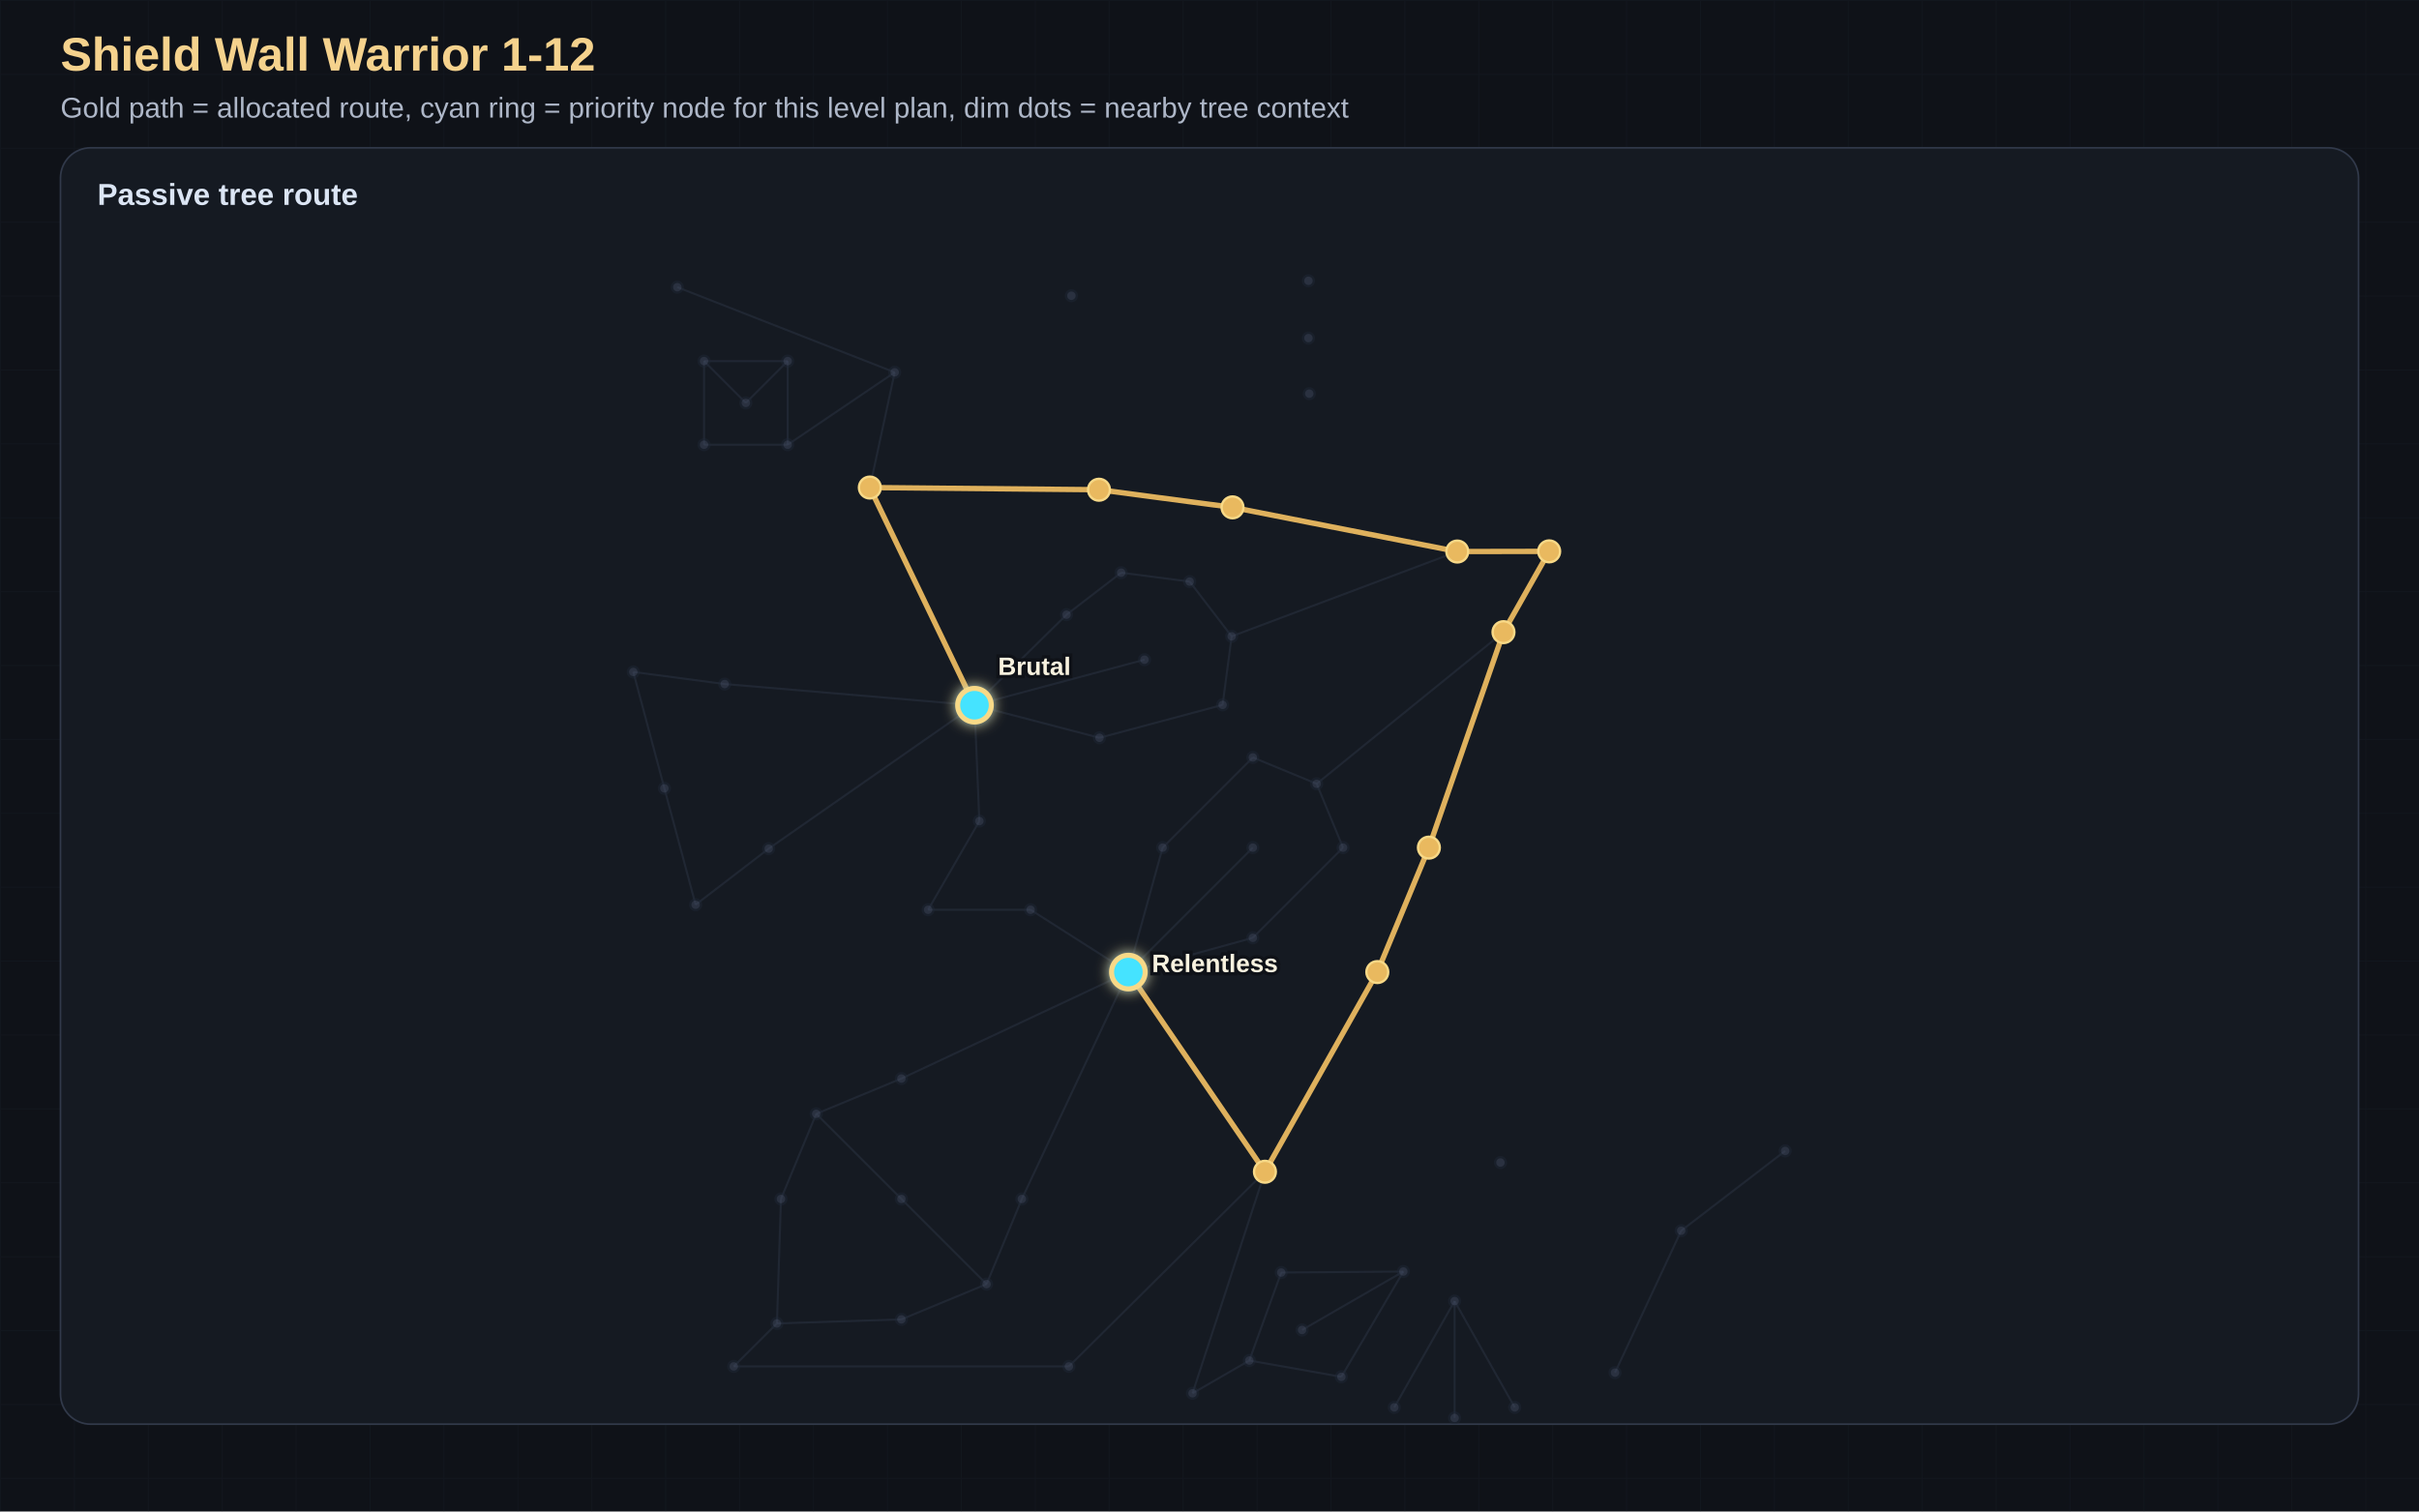
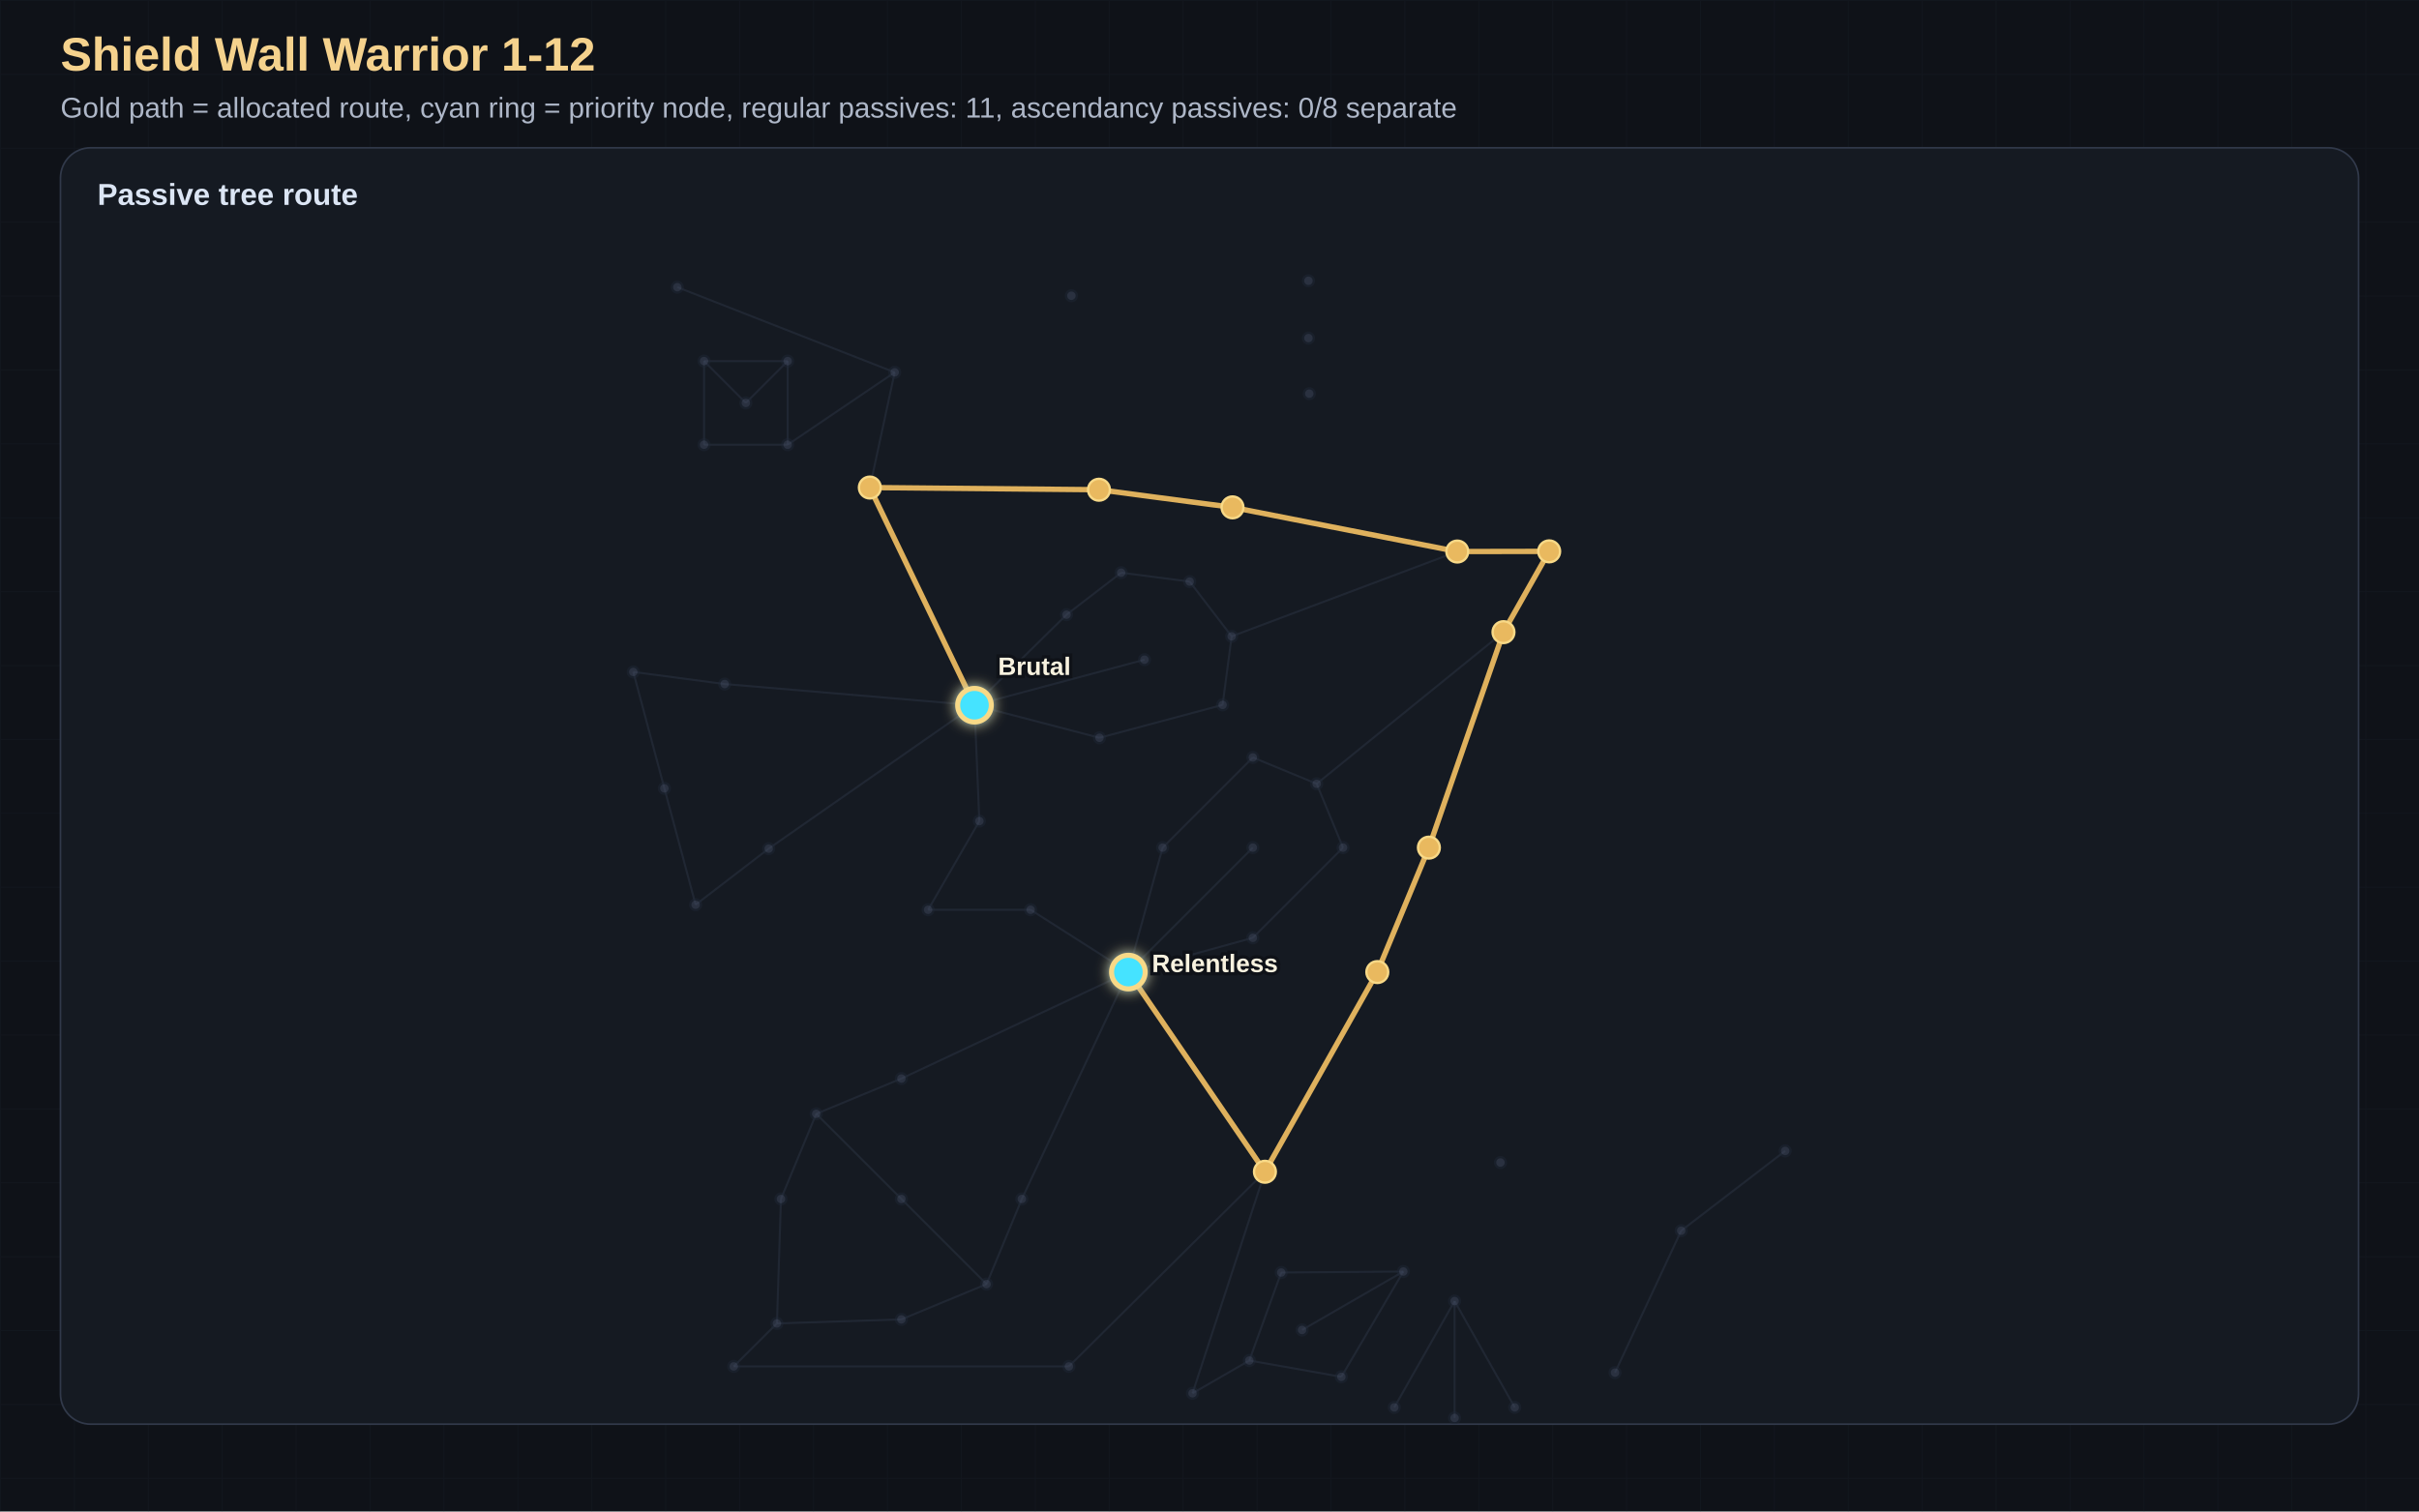
<svg xmlns="http://www.w3.org/2000/svg" width="1440" height="900" viewBox="0 0 1440 900" role="img" aria-label="Shield Wall Warrior 1-12 selected passive tree nodes">
  <defs>
    <pattern id="grid" width="44" height="44" patternUnits="userSpaceOnUse">
      <path d="M 44 0 L 0 0 0 44" fill="none" stroke="#263040" stroke-width="1" />
    </pattern>
    <filter id="glow" x="-80%" y="-80%" width="260%" height="260%">
      <feGaussianBlur stdDeviation="4" result="blur" />
      <feMerge>
        <feMergeNode in="blur" />
        <feMergeNode in="SourceGraphic" />
      </feMerge>
    </filter>
  </defs>
  <rect width="100%" height="100%" fill="#0f1218" />
  <rect x="0" y="0" width="100%" height="100%" fill="url(#grid)" opacity="0.16" />
  <text x="36" y="42" fill="#f5d28d" font-family="Segoe UI, Arial, sans-serif" font-size="28" font-weight="700">Shield Wall Warrior 1-12</text>
-   <text x="36" y="70" fill="#aeb7c8" font-family="Segoe UI, Arial, sans-serif" font-size="17">Gold path = allocated route, cyan ring = priority node for this level plan, dim dots = nearby tree context</text>
+   <text x="36" y="70" fill="#aeb7c8" font-family="Segoe UI, Arial, sans-serif" font-size="17">Gold path = allocated route, cyan ring = priority node, regular passives: 11, ascendancy passives: 0/8 separate</text>
  <g>
    <clipPath id="pane-0">
      <rect x="36" y="140" width="1368" height="708" rx="14" />
    </clipPath>
    <rect x="36" y="88" width="1368" height="760" rx="18" fill="#151a22" stroke="#31394a" />
    <text x="58" y="122" fill="#dbe5f4" font-family="Segoe UI, Arial, sans-serif" font-size="18" font-weight="700">Passive tree route</text>
    <g clip-path="url(#pane-0)">
      <line x1="922.2" y1="328.3" x2="867.5" y2="328.4" stroke="#e9b95f" stroke-width="3.2" opacity="0.95" />
      <line x1="922.2" y1="328.3" x2="895.0" y2="376.4" stroke="#e9b95f" stroke-width="3.2" opacity="0.95" />
      <line x1="867.5" y1="328.4" x2="733.7" y2="302.1" stroke="#e9b95f" stroke-width="3.2" opacity="0.95" />
      <line x1="867.5" y1="328.4" x2="733.2" y2="378.9" stroke="#30394a" stroke-width="1.2" opacity="0.42" />
      <line x1="733.7" y1="302.1" x2="654.2" y2="291.6" stroke="#e9b95f" stroke-width="3.2" opacity="0.95" />
      <line x1="654.2" y1="291.6" x2="517.8" y2="290.3" stroke="#e9b95f" stroke-width="3.2" opacity="0.95" />
      <line x1="517.8" y1="290.3" x2="532.6" y2="221.7" stroke="#30394a" stroke-width="1.2" opacity="0.42" />
      <line x1="517.8" y1="290.3" x2="580.1" y2="419.9" stroke="#e9b95f" stroke-width="3.2" opacity="0.95" />
      <line x1="580.1" y1="419.9" x2="654.5" y2="439.3" stroke="#30394a" stroke-width="1.2" opacity="0.42" />
      <line x1="580.1" y1="419.9" x2="681.3" y2="392.8" stroke="#30394a" stroke-width="1.2" opacity="0.42" />
      <line x1="580.1" y1="419.9" x2="583.0" y2="488.9" stroke="#30394a" stroke-width="1.2" opacity="0.42" />
      <line x1="580.1" y1="419.9" x2="457.6" y2="505.3" stroke="#30394a" stroke-width="1.2" opacity="0.42" />
      <line x1="580.1" y1="419.9" x2="431.4" y2="407.3" stroke="#30394a" stroke-width="1.2" opacity="0.42" />
      <line x1="580.1" y1="419.9" x2="634.9" y2="366.0" stroke="#30394a" stroke-width="1.2" opacity="0.42" />
      <line x1="895.0" y1="376.4" x2="850.6" y2="504.7" stroke="#e9b95f" stroke-width="3.2" opacity="0.95" />
      <line x1="895.0" y1="376.4" x2="783.8" y2="466.7" stroke="#30394a" stroke-width="1.2" opacity="0.42" />
      <line x1="850.6" y1="504.7" x2="819.9" y2="578.8" stroke="#e9b95f" stroke-width="3.2" opacity="0.95" />
      <line x1="819.9" y1="578.8" x2="753.0" y2="697.7" stroke="#e9b95f" stroke-width="3.2" opacity="0.95" />
      <line x1="753.0" y1="697.7" x2="636.3" y2="813.6" stroke="#30394a" stroke-width="1.2" opacity="0.42" />
      <line x1="753.0" y1="697.7" x2="671.7" y2="578.8" stroke="#e9b95f" stroke-width="3.2" opacity="0.95" />
      <line x1="753.0" y1="697.7" x2="709.9" y2="829.6" stroke="#30394a" stroke-width="1.2" opacity="0.42" />
      <line x1="671.7" y1="578.8" x2="692.1" y2="504.7" stroke="#30394a" stroke-width="1.2" opacity="0.42" />
      <line x1="671.7" y1="578.8" x2="536.6" y2="642.2" stroke="#30394a" stroke-width="1.2" opacity="0.42" />
      <line x1="671.7" y1="578.8" x2="745.8" y2="504.7" stroke="#30394a" stroke-width="1.2" opacity="0.42" />
      <line x1="671.7" y1="578.8" x2="608.3" y2="713.9" stroke="#30394a" stroke-width="1.2" opacity="0.42" />
      <line x1="671.7" y1="578.8" x2="613.5" y2="541.7" stroke="#30394a" stroke-width="1.2" opacity="0.42" />
      <line x1="671.7" y1="578.8" x2="745.8" y2="558.4" stroke="#30394a" stroke-width="1.2" opacity="0.42" />
      <line x1="783.8" y1="466.7" x2="799.5" y2="504.7" stroke="#30394a" stroke-width="1.2" opacity="0.42" />
      <line x1="783.8" y1="466.7" x2="745.8" y2="451.0" stroke="#30394a" stroke-width="1.2" opacity="0.42" />
      <line x1="745.8" y1="451.0" x2="692.1" y2="504.7" stroke="#30394a" stroke-width="1.2" opacity="0.42" />
      <line x1="532.6" y1="221.7" x2="403.2" y2="171.0" stroke="#30394a" stroke-width="1.2" opacity="0.42" />
      <line x1="532.6" y1="221.7" x2="468.9" y2="264.8" stroke="#30394a" stroke-width="1.2" opacity="0.42" />
      <line x1="583.0" y1="488.9" x2="552.5" y2="541.7" stroke="#30394a" stroke-width="1.2" opacity="0.42" />
      <line x1="654.5" y1="439.3" x2="727.8" y2="419.7" stroke="#30394a" stroke-width="1.2" opacity="0.42" />
      <line x1="709.9" y1="829.6" x2="743.7" y2="810.1" stroke="#30394a" stroke-width="1.2" opacity="0.42" />
      <line x1="835.4" y1="757.1" x2="762.7" y2="757.7" stroke="#30394a" stroke-width="1.2" opacity="0.42" />
      <line x1="835.4" y1="757.1" x2="798.5" y2="819.8" stroke="#30394a" stroke-width="1.2" opacity="0.42" />
      <line x1="835.4" y1="757.1" x2="775.1" y2="791.9" stroke="#30394a" stroke-width="1.2" opacity="0.42" />
      <line x1="536.6" y1="642.2" x2="485.9" y2="663.2" stroke="#30394a" stroke-width="1.2" opacity="0.42" />
      <line x1="608.3" y1="713.9" x2="587.3" y2="764.6" stroke="#30394a" stroke-width="1.2" opacity="0.42" />
      <line x1="762.7" y1="757.7" x2="743.7" y2="810.1" stroke="#30394a" stroke-width="1.2" opacity="0.42" />
      <line x1="865.9" y1="844.3" x2="865.9" y2="774.7" stroke="#30394a" stroke-width="1.2" opacity="0.42" />
      <line x1="798.5" y1="819.8" x2="743.7" y2="810.1" stroke="#30394a" stroke-width="1.2" opacity="0.42" />
      <line x1="613.5" y1="541.7" x2="552.5" y2="541.7" stroke="#30394a" stroke-width="1.2" opacity="0.42" />
      <line x1="961.4" y1="817.3" x2="1000.8" y2="732.8" stroke="#30394a" stroke-width="1.2" opacity="0.42" />
      <line x1="395.5" y1="469.4" x2="414.1" y2="538.7" stroke="#30394a" stroke-width="1.2" opacity="0.42" />
      <line x1="395.5" y1="469.4" x2="377.0" y2="400.1" stroke="#30394a" stroke-width="1.2" opacity="0.42" />
      <line x1="419.1" y1="215.0" x2="468.9" y2="215.0" stroke="#30394a" stroke-width="1.2" opacity="0.42" />
      <line x1="419.1" y1="215.0" x2="444.0" y2="239.9" stroke="#30394a" stroke-width="1.2" opacity="0.42" />
      <line x1="419.1" y1="215.0" x2="419.1" y2="264.8" stroke="#30394a" stroke-width="1.2" opacity="0.42" />
      <line x1="708.2" y1="346.3" x2="667.4" y2="341.0" stroke="#30394a" stroke-width="1.2" opacity="0.42" />
      <line x1="708.2" y1="346.3" x2="733.2" y2="378.9" stroke="#30394a" stroke-width="1.2" opacity="0.42" />
      <line x1="436.8" y1="813.6" x2="636.3" y2="813.6" stroke="#30394a" stroke-width="1.2" opacity="0.42" />
      <line x1="436.8" y1="813.6" x2="462.5" y2="788.0" stroke="#30394a" stroke-width="1.2" opacity="0.42" />
      <line x1="799.5" y1="504.7" x2="745.8" y2="558.4" stroke="#30394a" stroke-width="1.2" opacity="0.42" />
      <line x1="419.1" y1="264.8" x2="468.9" y2="264.8" stroke="#30394a" stroke-width="1.2" opacity="0.42" />
      <line x1="830.0" y1="838.0" x2="865.9" y2="774.7" stroke="#30394a" stroke-width="1.2" opacity="0.42" />
      <line x1="464.9" y1="713.9" x2="485.9" y2="663.2" stroke="#30394a" stroke-width="1.2" opacity="0.42" />
      <line x1="464.9" y1="713.9" x2="462.5" y2="788.0" stroke="#30394a" stroke-width="1.2" opacity="0.42" />
      <line x1="727.8" y1="419.7" x2="733.2" y2="378.9" stroke="#30394a" stroke-width="1.2" opacity="0.42" />
      <line x1="468.9" y1="215.0" x2="468.9" y2="264.8" stroke="#30394a" stroke-width="1.2" opacity="0.42" />
      <line x1="468.9" y1="215.0" x2="444.0" y2="239.9" stroke="#30394a" stroke-width="1.2" opacity="0.42" />
      <line x1="1062.7" y1="685.3" x2="1000.8" y2="732.8" stroke="#30394a" stroke-width="1.2" opacity="0.42" />
      <line x1="634.9" y1="366.0" x2="667.4" y2="341.0" stroke="#30394a" stroke-width="1.2" opacity="0.42" />
      <line x1="377.0" y1="400.1" x2="431.4" y2="407.3" stroke="#30394a" stroke-width="1.2" opacity="0.42" />
      <line x1="865.9" y1="774.7" x2="901.7" y2="838.0" stroke="#30394a" stroke-width="1.2" opacity="0.42" />
      <line x1="536.6" y1="713.9" x2="485.9" y2="663.2" stroke="#30394a" stroke-width="1.2" opacity="0.42" />
      <line x1="536.6" y1="713.9" x2="587.3" y2="764.6" stroke="#30394a" stroke-width="1.2" opacity="0.42" />
      <line x1="462.5" y1="788.0" x2="536.6" y2="785.6" stroke="#30394a" stroke-width="1.2" opacity="0.42" />
      <line x1="457.6" y1="505.3" x2="414.1" y2="538.7" stroke="#30394a" stroke-width="1.2" opacity="0.42" />
      <line x1="587.3" y1="764.6" x2="536.6" y2="785.6" stroke="#30394a" stroke-width="1.2" opacity="0.42" />
      <circle cx="922.2" cy="328.3" r="6.5" fill="#e9b95f" stroke="#f8d987" stroke-width="1.4" opacity="1" />
      <circle cx="867.5" cy="328.4" r="6.5" fill="#e9b95f" stroke="#f8d987" stroke-width="1.4" opacity="1" />
      <circle cx="733.7" cy="302.1" r="6.5" fill="#e9b95f" stroke="#f8d987" stroke-width="1.4" opacity="1" />
      <circle cx="654.2" cy="291.6" r="6.5" fill="#e9b95f" stroke="#f8d987" stroke-width="1.4" opacity="1" />
      <circle cx="517.8" cy="290.3" r="6.5" fill="#e9b95f" stroke="#f8d987" stroke-width="1.4" opacity="1" />
      <circle cx="580.1" cy="419.9" r="10" fill="#45e3ff" stroke="#f8d987" stroke-width="3" opacity="1" filter="url(#glow)" />
      <circle cx="895.0" cy="376.4" r="6.5" fill="#e9b95f" stroke="#f8d987" stroke-width="1.4" opacity="1" />
      <circle cx="850.6" cy="504.7" r="6.5" fill="#e9b95f" stroke="#f8d987" stroke-width="1.4" opacity="1" />
      <circle cx="819.9" cy="578.8" r="6.5" fill="#e9b95f" stroke="#f8d987" stroke-width="1.4" opacity="1" />
      <circle cx="753.0" cy="697.7" r="6.5" fill="#e9b95f" stroke="#f8d987" stroke-width="1.4" opacity="1" />
      <circle cx="671.7" cy="578.8" r="10" fill="#45e3ff" stroke="#f8d987" stroke-width="3" opacity="1" filter="url(#glow)" />
      <circle cx="783.8" cy="466.7" r="3.2" fill="#485269" stroke="#202838" stroke-width="1.4" opacity="0.42" />
      <circle cx="745.8" cy="451.0" r="3.2" fill="#485269" stroke="#202838" stroke-width="1.4" opacity="0.42" />
      <circle cx="532.6" cy="221.7" r="3.2" fill="#485269" stroke="#202838" stroke-width="1.4" opacity="0.42" />
      <circle cx="583.0" cy="488.9" r="3.2" fill="#485269" stroke="#202838" stroke-width="1.4" opacity="0.42" />
      <circle cx="654.5" cy="439.3" r="3.2" fill="#485269" stroke="#202838" stroke-width="1.4" opacity="0.42" />
      <circle cx="681.3" cy="392.8" r="3.2" fill="#485269" stroke="#202838" stroke-width="1.4" opacity="0.42" />
      <circle cx="709.9" cy="829.6" r="3.2" fill="#485269" stroke="#202838" stroke-width="1.4" opacity="0.42" />
      <circle cx="835.4" cy="757.1" r="3.2" fill="#485269" stroke="#202838" stroke-width="1.4" opacity="0.42" />
      <circle cx="536.6" cy="642.2" r="3.2" fill="#485269" stroke="#202838" stroke-width="1.4" opacity="0.42" />
      <circle cx="608.3" cy="713.9" r="3.2" fill="#485269" stroke="#202838" stroke-width="1.4" opacity="0.42" />
      <circle cx="762.7" cy="757.7" r="3.2" fill="#485269" stroke="#202838" stroke-width="1.4" opacity="0.42" />
      <circle cx="778.9" cy="167.2" r="3.2" fill="#485269" stroke="#202838" stroke-width="1.4" opacity="0.42" />
      <circle cx="778.9" cy="201.3" r="3.2" fill="#485269" stroke="#202838" stroke-width="1.4" opacity="0.42" />
      <circle cx="865.9" cy="844.3" r="3.2" fill="#485269" stroke="#202838" stroke-width="1.4" opacity="0.42" />
      <circle cx="798.5" cy="819.8" r="3.2" fill="#485269" stroke="#202838" stroke-width="1.4" opacity="0.42" />
      <circle cx="613.5" cy="541.7" r="3.2" fill="#485269" stroke="#202838" stroke-width="1.4" opacity="0.42" />
      <circle cx="961.4" cy="817.3" r="3.2" fill="#485269" stroke="#202838" stroke-width="1.4" opacity="0.42" />
      <circle cx="395.5" cy="469.4" r="3.2" fill="#485269" stroke="#202838" stroke-width="1.4" opacity="0.42" />
      <circle cx="552.5" cy="541.7" r="3.2" fill="#485269" stroke="#202838" stroke-width="1.4" opacity="0.42" />
      <circle cx="419.1" cy="215.0" r="3.2" fill="#485269" stroke="#202838" stroke-width="1.4" opacity="0.42" />
      <circle cx="708.2" cy="346.3" r="3.2" fill="#485269" stroke="#202838" stroke-width="1.4" opacity="0.42" />
      <circle cx="775.1" cy="791.9" r="3.2" fill="#485269" stroke="#202838" stroke-width="1.4" opacity="0.42" />
      <circle cx="403.2" cy="171.0" r="3.2" fill="#485269" stroke="#202838" stroke-width="1.4" opacity="0.42" />
      <circle cx="436.8" cy="813.6" r="3.2" fill="#485269" stroke="#202838" stroke-width="1.4" opacity="0.42" />
      <circle cx="799.5" cy="504.7" r="3.2" fill="#485269" stroke="#202838" stroke-width="1.4" opacity="0.42" />
      <circle cx="637.8" cy="176.1" r="3.2" fill="#485269" stroke="#202838" stroke-width="1.4" opacity="0.42" />
      <circle cx="419.1" cy="264.8" r="3.2" fill="#485269" stroke="#202838" stroke-width="1.4" opacity="0.42" />
      <circle cx="830.0" cy="838.0" r="3.2" fill="#485269" stroke="#202838" stroke-width="1.4" opacity="0.42" />
      <circle cx="464.9" cy="713.9" r="3.2" fill="#485269" stroke="#202838" stroke-width="1.4" opacity="0.42" />
      <circle cx="727.8" cy="419.7" r="3.2" fill="#485269" stroke="#202838" stroke-width="1.4" opacity="0.42" />
      <circle cx="468.9" cy="215.0" r="3.2" fill="#485269" stroke="#202838" stroke-width="1.4" opacity="0.42" />
      <circle cx="1062.7" cy="685.3" r="3.2" fill="#485269" stroke="#202838" stroke-width="1.4" opacity="0.42" />
      <circle cx="634.9" cy="366.0" r="3.2" fill="#485269" stroke="#202838" stroke-width="1.4" opacity="0.42" />
      <circle cx="636.3" cy="813.6" r="3.2" fill="#485269" stroke="#202838" stroke-width="1.4" opacity="0.42" />
      <circle cx="377.0" cy="400.1" r="3.2" fill="#485269" stroke="#202838" stroke-width="1.4" opacity="0.42" />
      <circle cx="743.7" cy="810.1" r="3.2" fill="#485269" stroke="#202838" stroke-width="1.4" opacity="0.42" />
      <circle cx="733.2" cy="378.9" r="3.2" fill="#485269" stroke="#202838" stroke-width="1.4" opacity="0.42" />
      <circle cx="865.9" cy="774.7" r="3.2" fill="#485269" stroke="#202838" stroke-width="1.4" opacity="0.42" />
      <circle cx="536.6" cy="713.9" r="3.2" fill="#485269" stroke="#202838" stroke-width="1.4" opacity="0.42" />
      <circle cx="468.9" cy="264.8" r="3.2" fill="#485269" stroke="#202838" stroke-width="1.4" opacity="0.42" />
      <circle cx="444.0" cy="239.9" r="3.2" fill="#485269" stroke="#202838" stroke-width="1.4" opacity="0.42" />
      <circle cx="462.5" cy="788.0" r="3.2" fill="#485269" stroke="#202838" stroke-width="1.4" opacity="0.42" />
      <circle cx="457.6" cy="505.3" r="3.2" fill="#485269" stroke="#202838" stroke-width="1.4" opacity="0.42" />
      <circle cx="667.4" cy="341.0" r="3.2" fill="#485269" stroke="#202838" stroke-width="1.4" opacity="0.42" />
      <circle cx="893.2" cy="692.2" r="3.2" fill="#485269" stroke="#202838" stroke-width="1.4" opacity="0.42" />
      <circle cx="431.4" cy="407.3" r="3.2" fill="#485269" stroke="#202838" stroke-width="1.4" opacity="0.42" />
      <circle cx="414.1" cy="538.7" r="3.2" fill="#485269" stroke="#202838" stroke-width="1.4" opacity="0.42" />
      <circle cx="1000.8" cy="732.8" r="3.2" fill="#485269" stroke="#202838" stroke-width="1.4" opacity="0.42" />
      <circle cx="692.1" cy="504.7" r="3.2" fill="#485269" stroke="#202838" stroke-width="1.4" opacity="0.42" />
      <circle cx="779.4" cy="234.4" r="3.2" fill="#485269" stroke="#202838" stroke-width="1.4" opacity="0.42" />
      <circle cx="901.7" cy="838.0" r="3.2" fill="#485269" stroke="#202838" stroke-width="1.4" opacity="0.42" />
      <circle cx="587.3" cy="764.6" r="3.2" fill="#485269" stroke="#202838" stroke-width="1.4" opacity="0.42" />
      <circle cx="745.8" cy="558.4" r="3.2" fill="#485269" stroke="#202838" stroke-width="1.4" opacity="0.42" />
      <circle cx="536.6" cy="785.6" r="3.2" fill="#485269" stroke="#202838" stroke-width="1.4" opacity="0.42" />
      <circle cx="485.9" cy="663.2" r="3.2" fill="#485269" stroke="#202838" stroke-width="1.4" opacity="0.42" />
      <circle cx="745.8" cy="504.7" r="3.2" fill="#485269" stroke="#202838" stroke-width="1.4" opacity="0.42" />
      <text x="594.1" y="401.9" text-anchor="start" fill="#f8f2df" stroke="#0f1218" stroke-width="4" paint-order="stroke" font-family="Segoe UI, Arial, sans-serif" font-size="15" font-weight="700">Brutal</text>
      <text x="685.7" y="578.8" text-anchor="start" fill="#f8f2df" stroke="#0f1218" stroke-width="4" paint-order="stroke" font-family="Segoe UI, Arial, sans-serif" font-size="15" font-weight="700">Relentless</text>
    </g>
  </g>
</svg>
